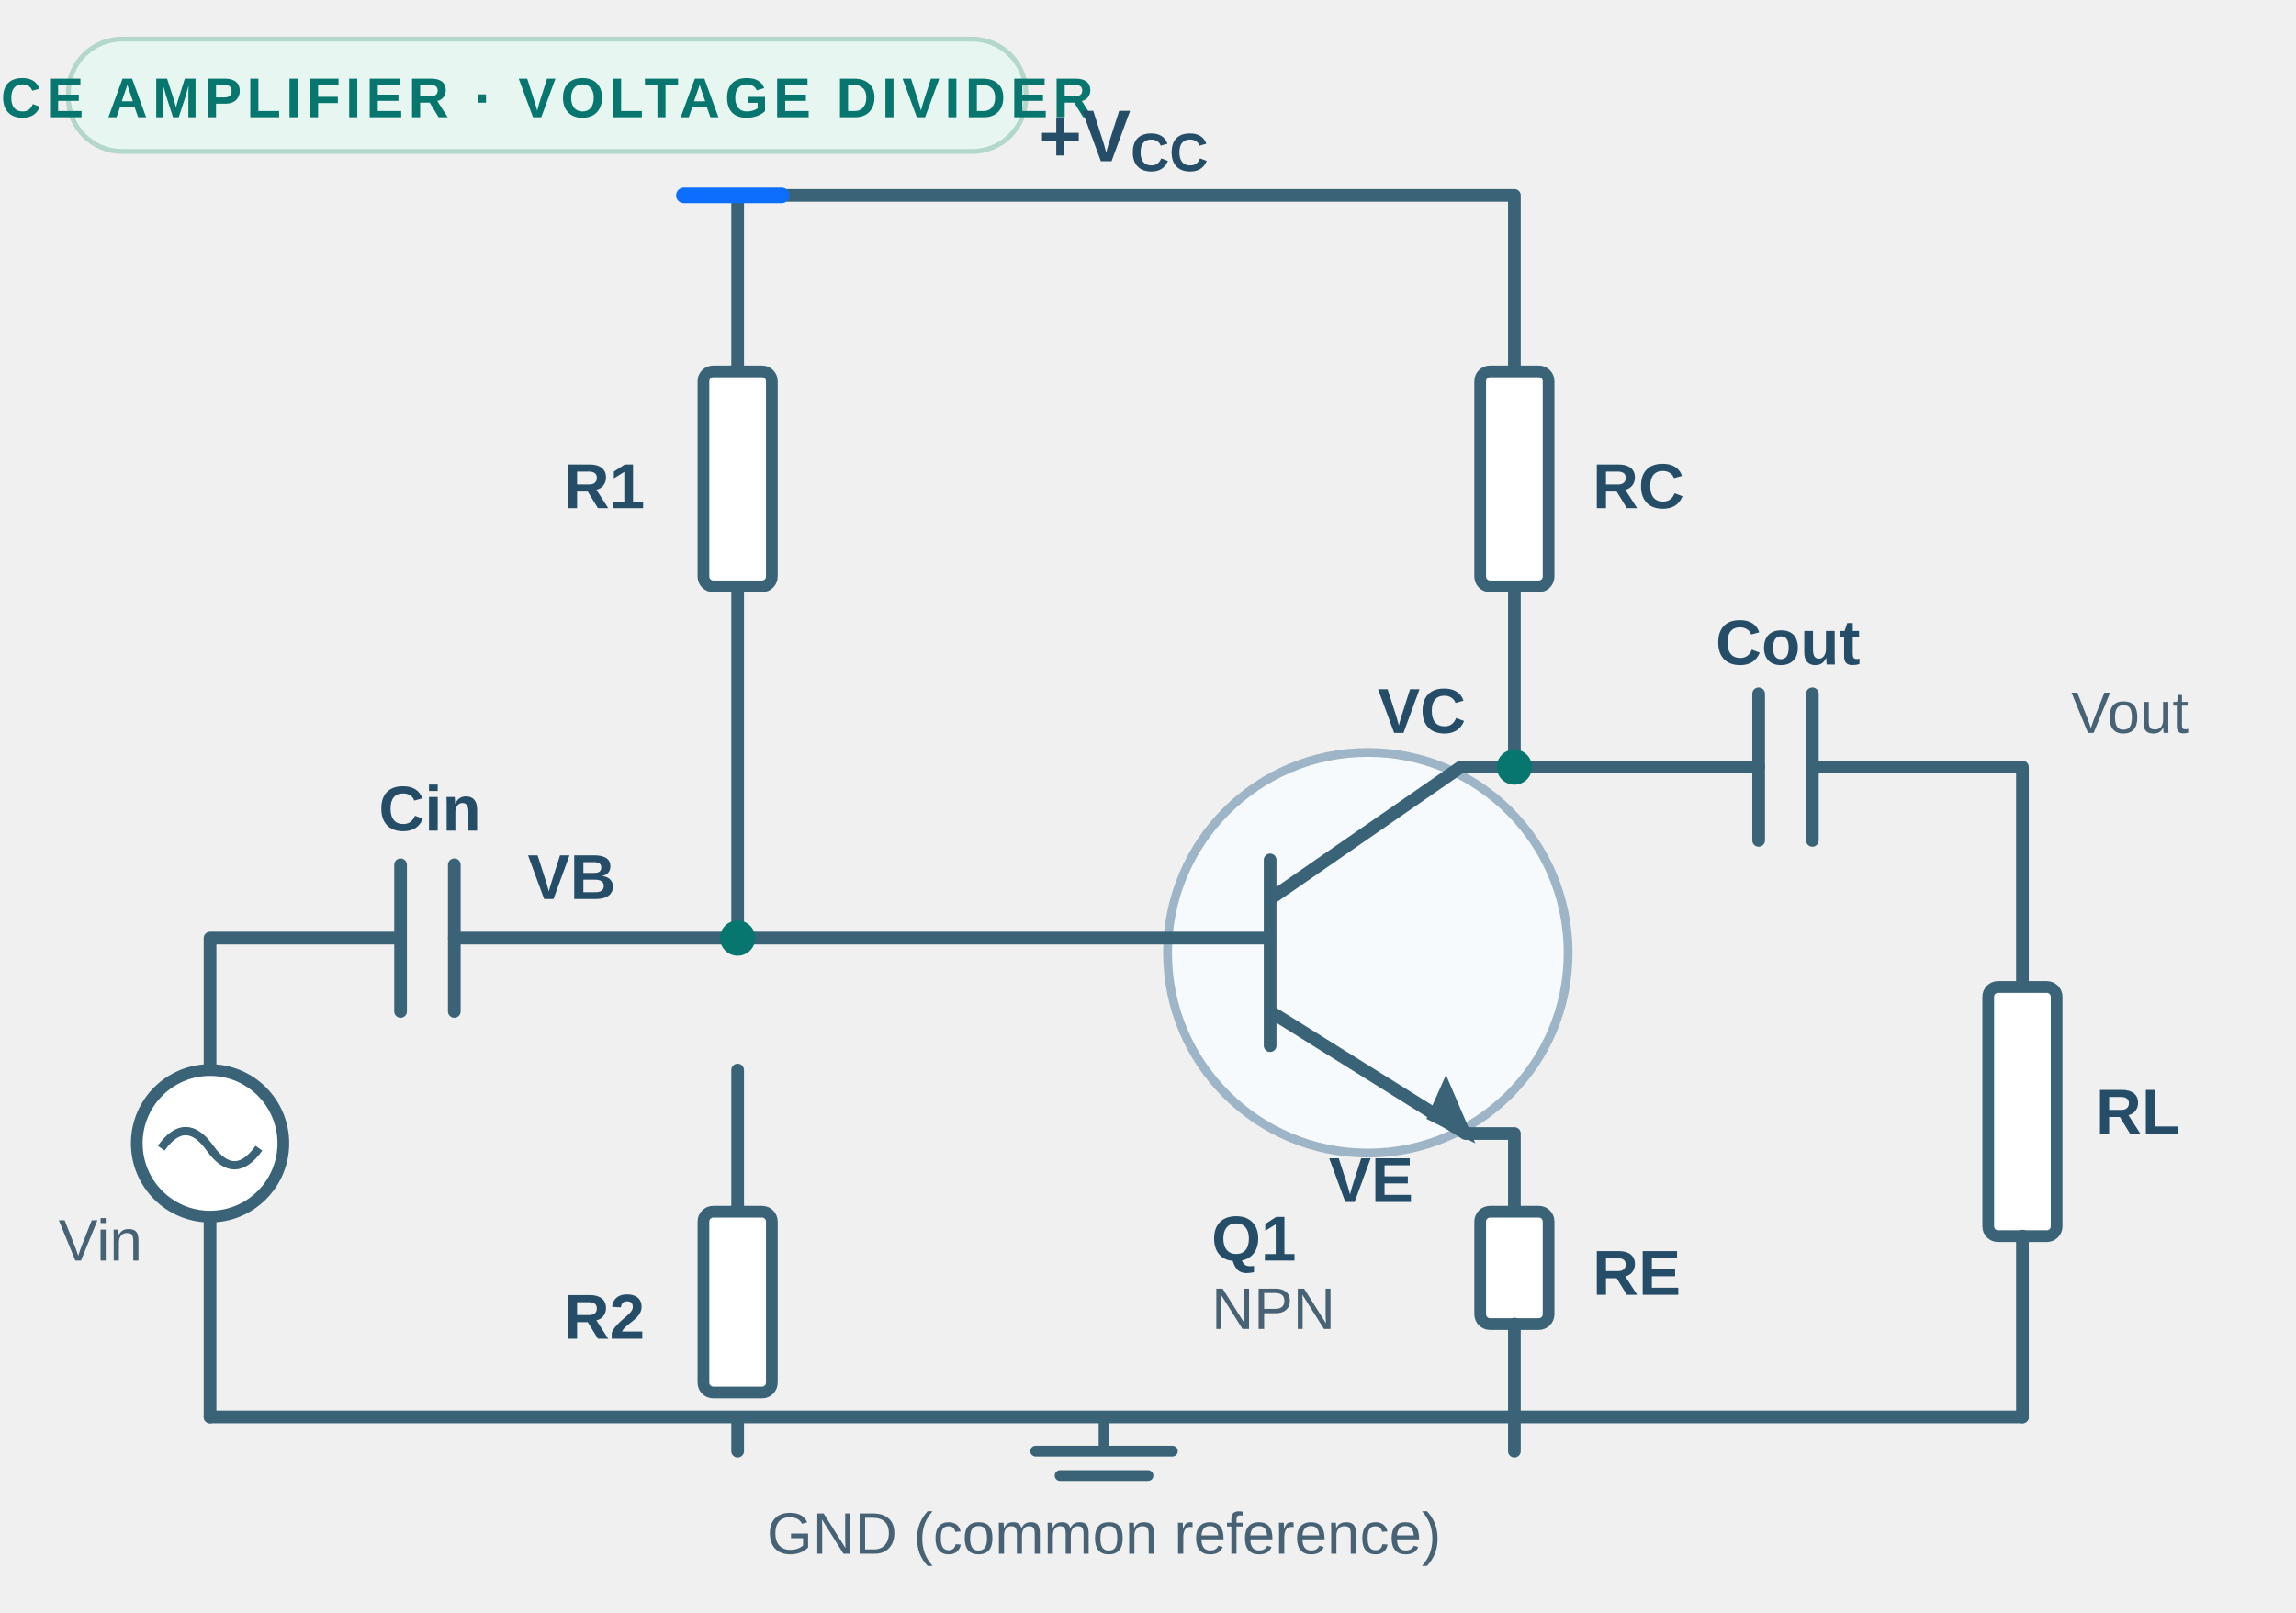
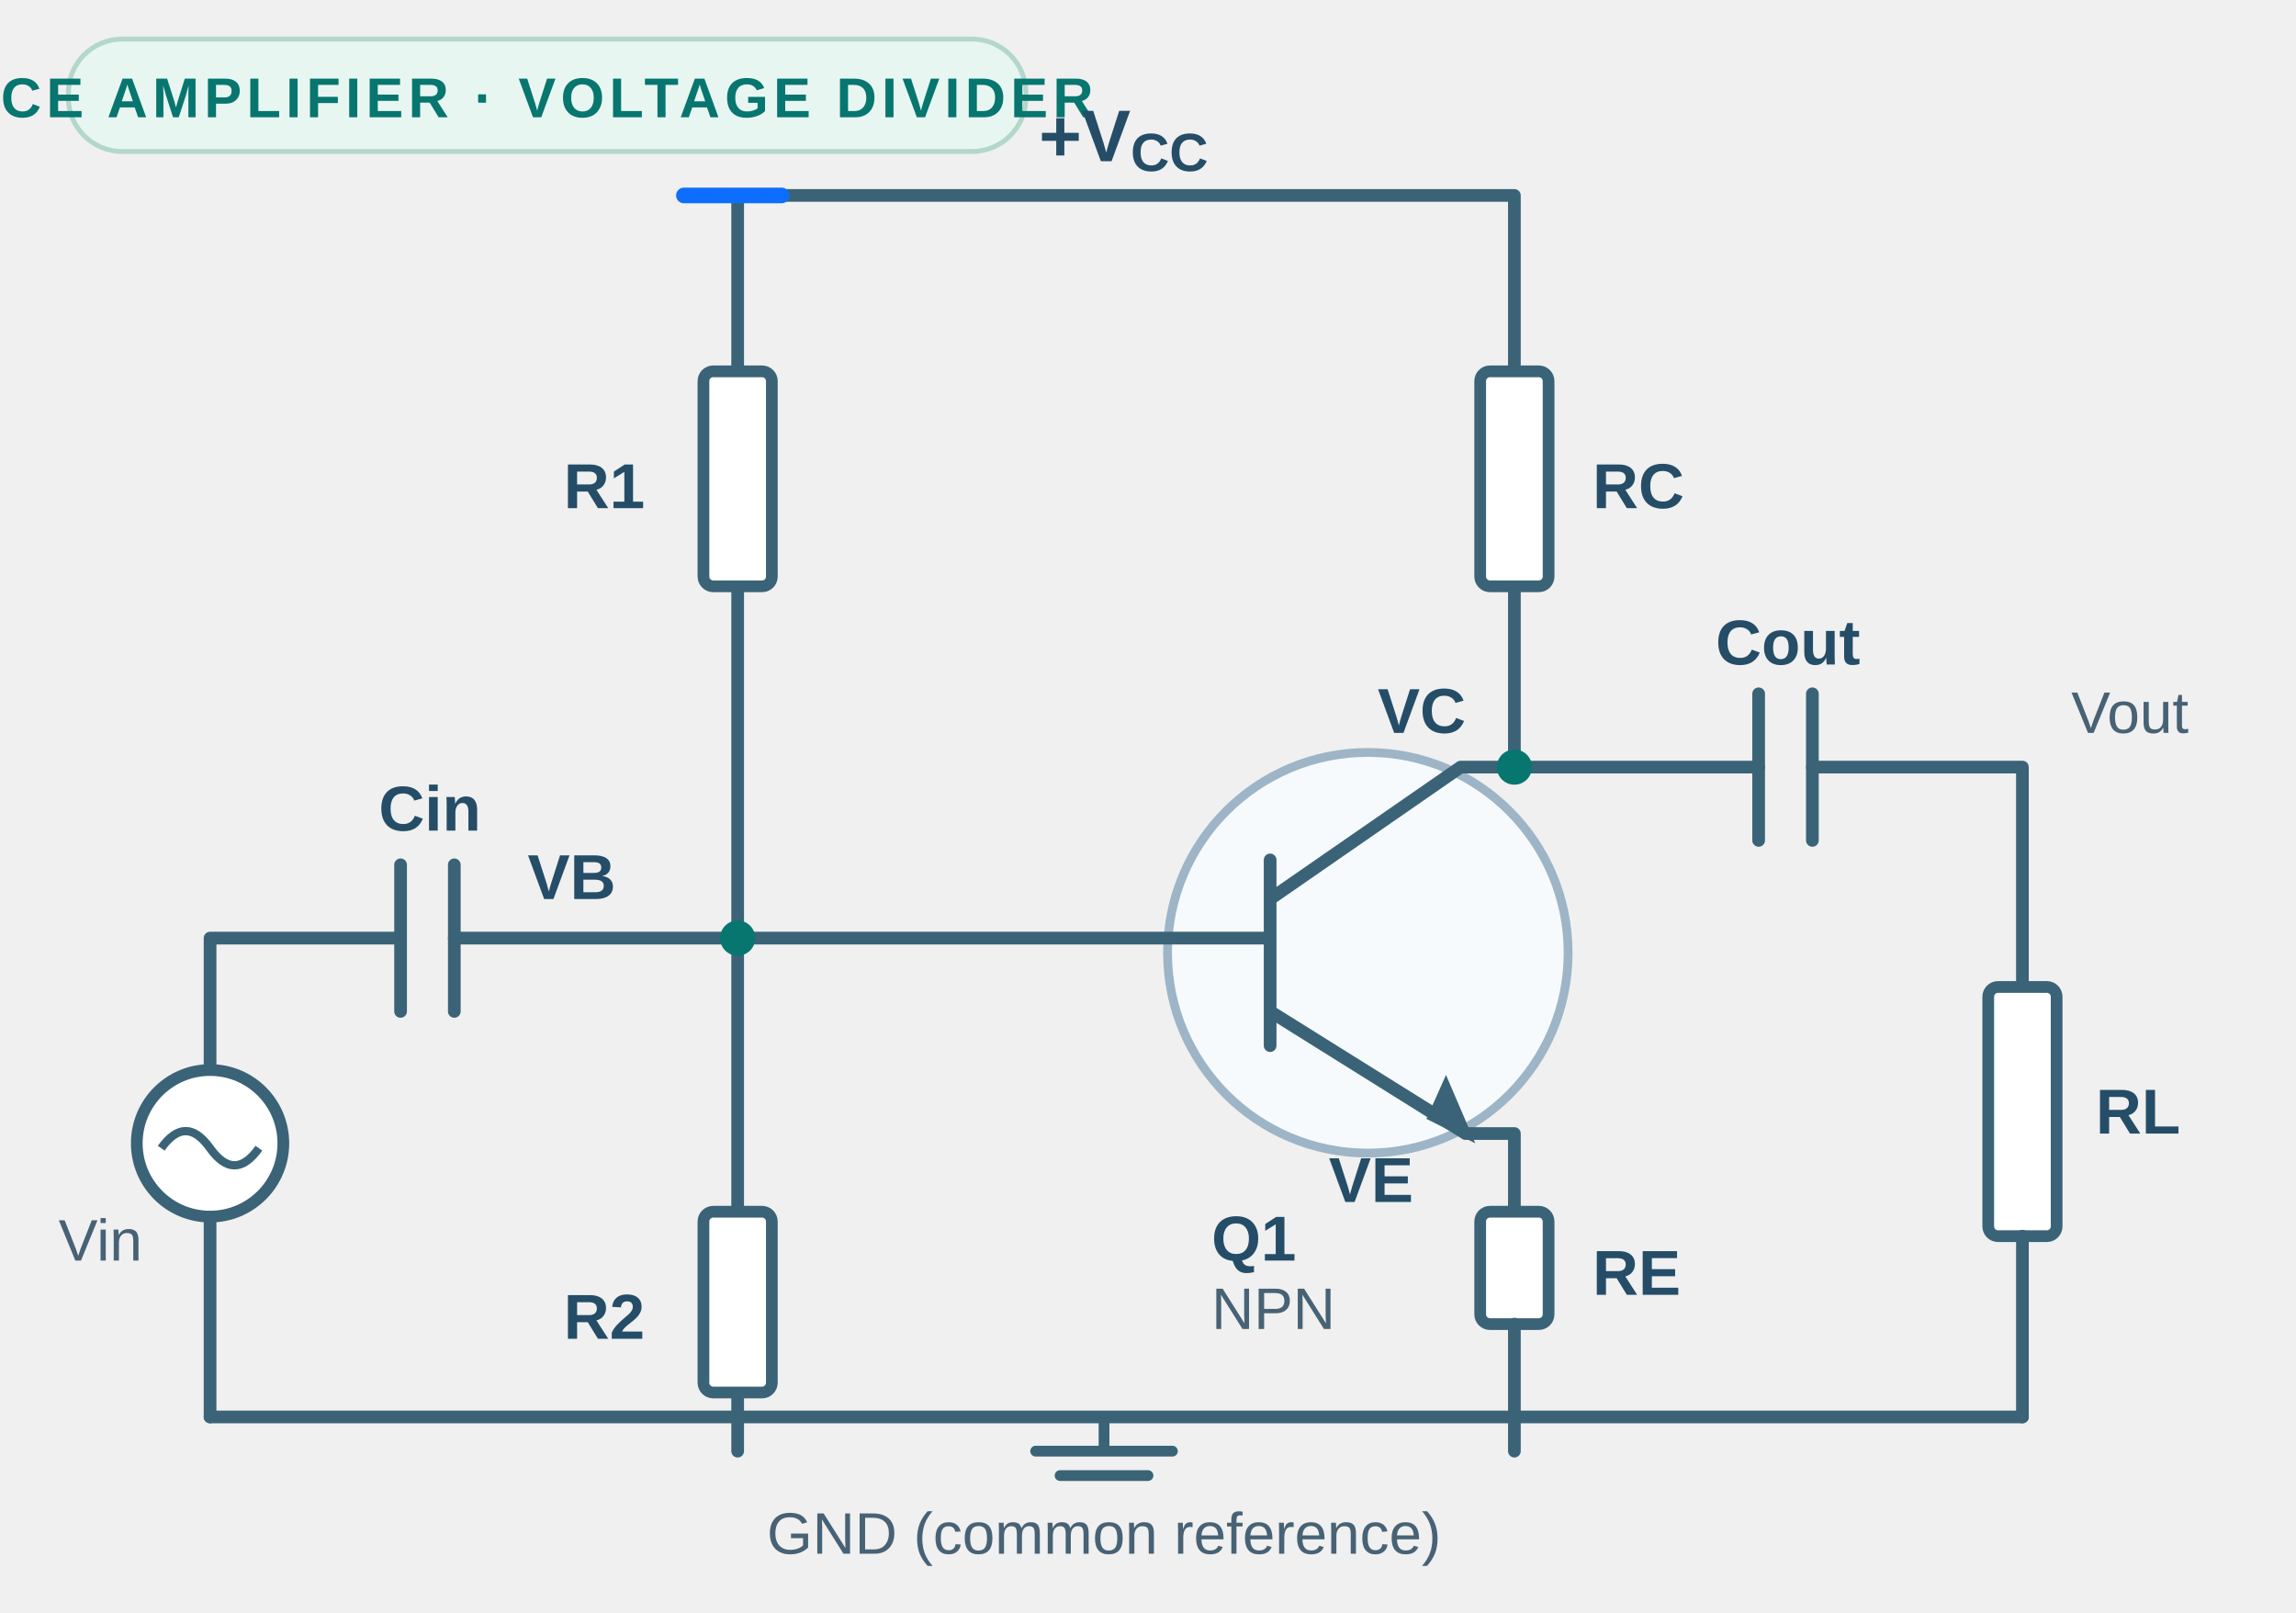
<svg xmlns="http://www.w3.org/2000/svg" viewBox="0 0 470 330" role="img" aria-labelledby="ce-title ce-desc">
  <defs>
    <marker id="ce-arrow" viewBox="0 0 10 10" refX="8.5" refY="5" markerWidth="6" markerHeight="6" orient="auto">
      <path d="M0 0 L10 5 L0 10 Z" fill="#3b6377" />
    </marker>
  </defs>
  <style>
    .w{fill:none;stroke:#3b6377;stroke-width:2.6;stroke-linecap:round;stroke-linejoin:round}
    .dev{fill:#ffffff;stroke:#3b6377;stroke-width:2.4}
    .dot{fill:#07766e}
    .lbl{font-family:'Segoe UI',Tahoma,Arial,sans-serif;font-size:15px;font-weight:700;fill:#254d67}
    .small{font-family:'Segoe UI',Tahoma,Arial,sans-serif;font-size:13px;font-weight:700;fill:#254d67}
    .note{font-family:'Segoe UI',Tahoma,Arial,sans-serif;font-size:12px;fill:#486275}
    .badge{font-family:'Segoe UI',Tahoma,Arial,sans-serif;font-size:11.5px;font-weight:700;fill:#07766e;letter-spacing:1px}
  </style>
  <rect x="14" y="8" width="196" height="23" rx="11" fill="#e8f6f2" stroke="#b4d7cb" />
  <text class="badge" x="112" y="24" text-anchor="middle">CE AMPLIFIER · VOLTAGE DIVIDER</text>
  <path class="w" d="M151 40 H310 M151 40 V76 M310 40 V76" />
  <path d="M140 40 H160" stroke="#0d6efd" stroke-width="3.2" stroke-linecap="round" />
  <text class="lbl" x="230" y="33" text-anchor="middle" fill="#0d6efd">+V<tspan font-size="11" dy="2">CC</tspan>
  </text>
-   <path class="w" d="M151 120 V192 M151 219 V248" />
+   <path class="w" d="M151 120 V248 M151 285 V290" />
  <rect class="dev" x="144" y="76" width="14" height="44" rx="2" />
  <rect class="dev" x="144" y="248" width="14" height="37" rx="2" />
  <text class="small" x="132" y="104" text-anchor="end">R1</text>
  <text class="small" x="132" y="274" text-anchor="end">R2</text>
  <path class="w" d="M310 120 V157" />
  <rect class="dev" x="303" y="76" width="14" height="44" rx="2" />
  <text class="small" x="326" y="104">RC</text>
  <circle cx="280" cy="195" r="41" fill="#f6fafc" stroke="#9db5c6" stroke-width="1.8" />
  <path class="w" d="M151 192 H260 M260 176 V214 M260 184 L299 157 H310 M260 207 L300 232 H310 V248" />
  <path d="M284 219 L300 232 M292 229 L296 220 L302 234 Z" fill="#3b6377" stroke-width="1.4" />
  <text class="small" x="248" y="258">Q1</text>
  <text class="note" x="248" y="272">NPN</text>
  <rect class="dev" x="303" y="248" width="14" height="23" rx="2" />
  <path class="w" d="M310 271 V290" />
  <text class="small" x="326" y="265">RE</text>
  <path class="w" d="M43 192 H82 M93 192 H151 M43 192 V219 M43 249 V290" />
  <path class="w" d="M82 177 V207 M93 177 V207" />
  <circle cx="43" cy="234" r="15" fill="#ffffff" stroke="#3b6377" stroke-width="2.4" />
  <path d="M33 235 Q38 228 43 235 T53 235" fill="none" stroke="#3b6377" stroke-width="1.7" />
  <text class="small" x="88" y="170" text-anchor="middle">Cin</text>
  <text class="note" x="12" y="258">Vin</text>
  <path class="w" d="M310 157 H360 M371 157 H414 V202" />
  <path class="w" d="M360 142 V172 M371 142 V172" />
  <rect class="dev" x="407" y="202" width="14" height="51" rx="2" />
  <path class="w" d="M414 253 V290" />
  <text class="small" x="366" y="136" text-anchor="middle">Cout</text>
  <text class="small" x="429" y="232">RL</text>
  <text class="note" x="424" y="150">Vout</text>
  <path class="w" d="M43 290 H414 M151 290 V297 M310 290 V297" />
  <path d="M226 290 V297 M212 297 H240 M217 302 H235" stroke="#3b6377" stroke-width="2.2" stroke-linecap="round" />
  <text class="note" x="226" y="318" text-anchor="middle">GND (common reference)</text>
  <circle class="dot" cx="151" cy="192" r="3.6" />
  <circle class="dot" cx="310" cy="157" r="3.6" />
  <text class="small" x="108" y="184" fill="#07766e">VB</text>
  <text class="small" x="282" y="150" fill="#07766e">VC</text>
  <text class="small" x="272" y="246" fill="#07766e">VE</text>
</svg>
